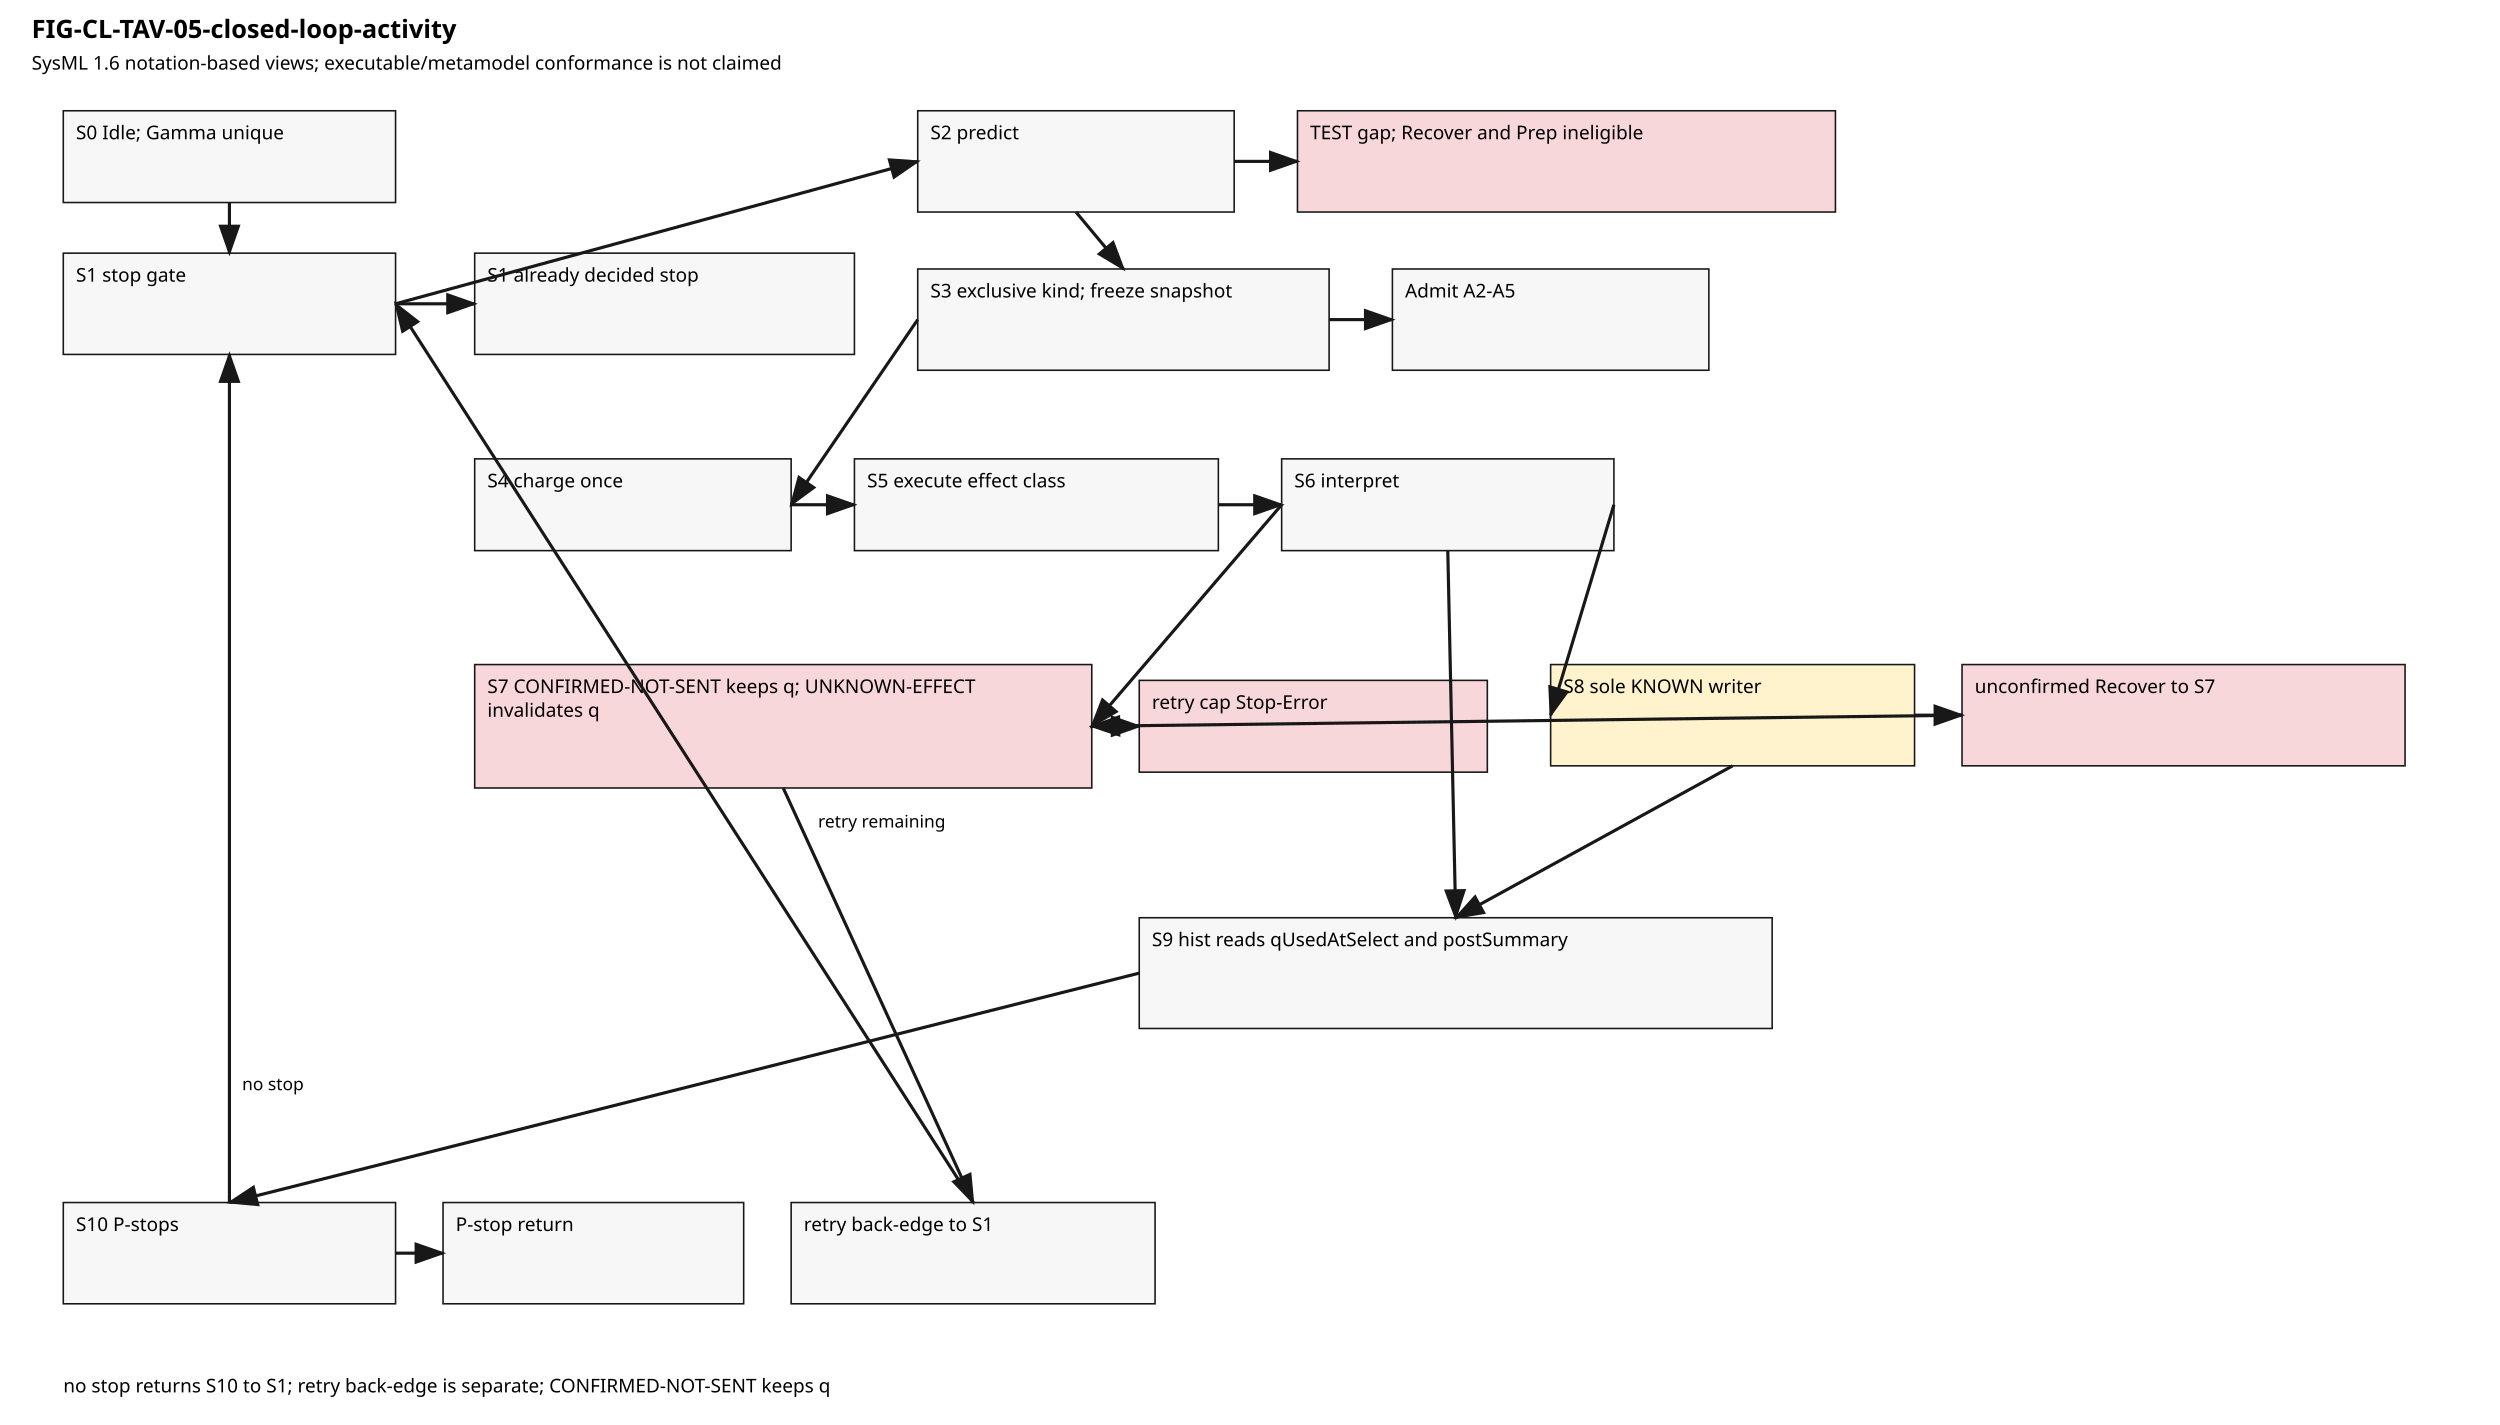
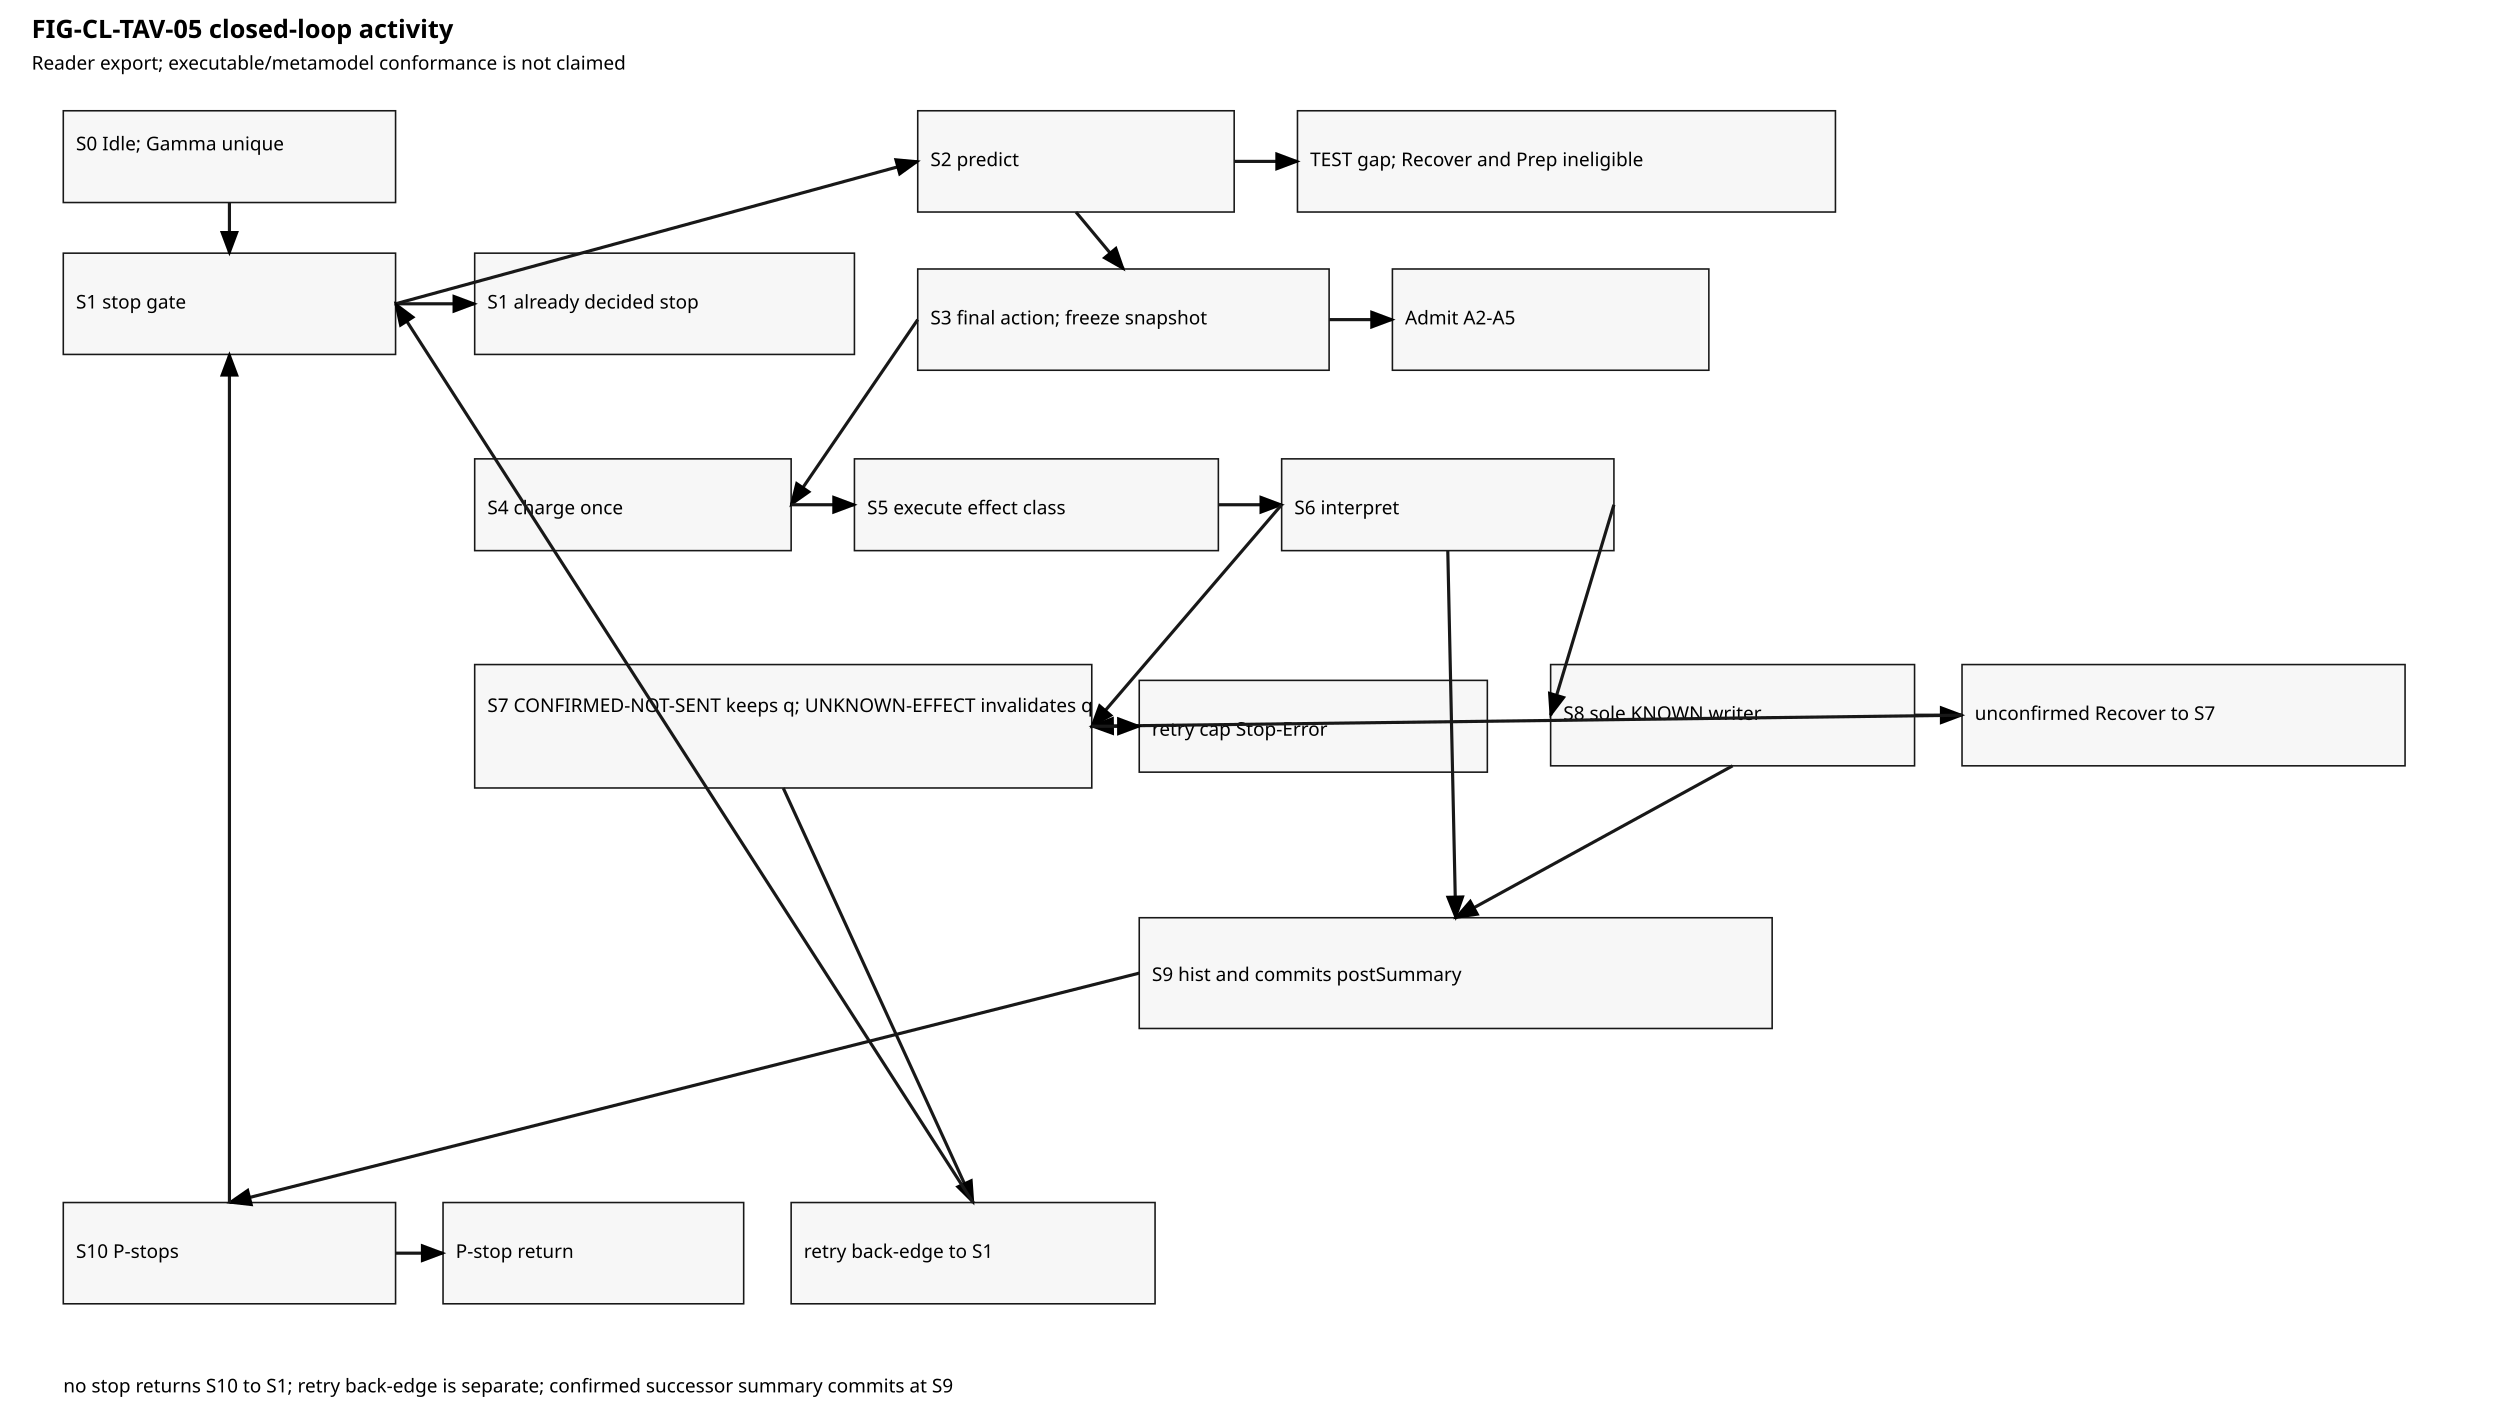
- <svg xmlns="http://www.w3.org/2000/svg" width="1580" height="900" viewBox="0 0 1580 900" style="background:#FFFFFF">
+ <svg xmlns="http://www.w3.org/2000/svg" width="1580" height="900" viewBox="0 0 1580 900">
  <defs>
-     <marker id="arrow" markerWidth="10" markerHeight="7" refX="9" refY="3.5" orient="auto">
-       <path d="M0,0 L10,3.5 L0,7 z" fill="#181818" />
+     <marker id="a" markerWidth="8" markerHeight="6" refX="7" refY="3" orient="auto">
+       <path d="M0,0 L8,3 L0,6z" />
    </marker>
  </defs>
-   <text x="20" y="24" font-size="16" font-family="sans-serif" font-weight="700">FIG-CL-TAV-05-closed-loop-activity</text>
-   <text x="20" y="44" font-size="12" font-family="sans-serif">SysML 1.6 notation-based views; executable/metamodel conformance is not claimed</text>
-   <rect x="40" y="70" width="210" height="58" data-node="S0" fill="#F7F7F7" stroke="#181818" />
-   <text x="48" y="88" font-size="12" font-family="sans-serif">
-     <tspan x="48" dy="0">S0 Idle; Gamma unique</tspan>
-   </text>
-   <rect x="40" y="160" width="210" height="64" data-node="S1" fill="#F7F7F7" stroke="#181818" />
-   <text x="48" y="178" font-size="12" font-family="sans-serif">
-     <tspan x="48" dy="0">S1 stop gate</tspan>
-   </text>
-   <rect x="40" y="760" width="210" height="64" data-node="S10" fill="#F7F7F7" stroke="#181818" />
-   <text x="48" y="778" font-size="12" font-family="sans-serif">
-     <tspan x="48" dy="0">S10 P-stops</tspan>
-   </text>
-   <rect x="280" y="760" width="190" height="64" data-node="StopP" fill="#F7F7F7" stroke="#181818" />
-   <text x="288" y="778" font-size="12" font-family="sans-serif">
-     <tspan x="288" dy="0">P-stop return</tspan>
-   </text>
-   <rect x="500" y="760" width="230" height="64" data-node="LoopS1" fill="#F7F7F7" stroke="#181818" />
-   <text x="508" y="778" font-size="12" font-family="sans-serif">
-     <tspan x="508" dy="0">retry back-edge to S1</tspan>
-   </text>
-   <rect x="300" y="160" width="240" height="64" data-node="StopGate" fill="#F7F7F7" stroke="#181818" />
-   <text x="308" y="178" font-size="12" font-family="sans-serif">
-     <tspan x="308" dy="0">S1 already decided stop</tspan>
-   </text>
-   <rect x="580" y="70" width="200" height="64" data-node="S2" fill="#F7F7F7" stroke="#181818" />
-   <text x="588" y="88" font-size="12" font-family="sans-serif">
-     <tspan x="588" dy="0">S2 predict</tspan>
-   </text>
-   <rect x="820" y="70" width="340" height="64" data-node="PredictionGap" fill="#F8D7DA" stroke="#181818" />
-   <text x="828" y="88" font-size="12" font-family="sans-serif">
-     <tspan x="828" dy="0">TEST gap; Recover and Prep ineligible</tspan>
-   </text>
-   <rect x="580" y="170" width="260" height="64" data-node="S3" fill="#F7F7F7" stroke="#181818" />
-   <text x="588" y="188" font-size="12" font-family="sans-serif">
-     <tspan x="588" dy="0">S3 exclusive kind; freeze snapshot</tspan>
-   </text>
-   <rect x="880" y="170" width="200" height="64" data-node="Admit" fill="#F7F7F7" stroke="#181818" />
-   <text x="888" y="188" font-size="12" font-family="sans-serif">
-     <tspan x="888" dy="0">Admit A2-A5</tspan>
-   </text>
-   <rect x="300" y="290" width="200" height="58" data-node="S4" fill="#F7F7F7" stroke="#181818" />
-   <text x="308" y="308" font-size="12" font-family="sans-serif">
-     <tspan x="308" dy="0">S4 charge once</tspan>
-   </text>
-   <rect x="540" y="290" width="230" height="58" data-node="S5" fill="#F7F7F7" stroke="#181818" />
-   <text x="548" y="308" font-size="12" font-family="sans-serif">
-     <tspan x="548" dy="0">S5 execute effect class</tspan>
-   </text>
-   <rect x="810" y="290" width="210" height="58" data-node="S6" fill="#F7F7F7" stroke="#181818" />
-   <text x="818" y="308" font-size="12" font-family="sans-serif">
-     <tspan x="818" dy="0">S6 interpret</tspan>
-   </text>
-   <rect x="300" y="420" width="390" height="78" data-node="S7" fill="#F8D7DA" stroke="#181818" />
-   <text x="308" y="438" font-size="12" font-family="sans-serif">
-     <tspan x="308" dy="0">S7 CONFIRMED-NOT-SENT keeps q; UNKNOWN-EFFECT</tspan>
-     <tspan x="308" dy="15">invalidates q</tspan>
-   </text>
-   <rect x="720" y="430" width="220" height="58" data-node="StopError" fill="#F8D7DA" stroke="#181818" />
-   <text x="728" y="448" font-size="12" font-family="sans-serif">
-     <tspan x="728" dy="0">retry cap Stop-Error</tspan>
-   </text>
-   <rect x="980" y="420" width="230" height="64" data-node="S8" fill="#FFF3CD" stroke="#181818" />
-   <text x="988" y="438" font-size="12" font-family="sans-serif">
-     <tspan x="988" dy="0">S8 sole KNOWN writer</tspan>
-   </text>
-   <rect x="1240" y="420" width="280" height="64" data-node="Unconfirmed" fill="#F8D7DA" stroke="#181818" />
-   <text x="1248" y="438" font-size="12" font-family="sans-serif">
-     <tspan x="1248" dy="0">unconfirmed Recover to S7</tspan>
-   </text>
-   <rect x="720" y="580" width="400" height="70" data-node="S9" fill="#F7F7F7" stroke="#181818" />
-   <text x="728" y="598" font-size="12" font-family="sans-serif">
-     <tspan x="728" dy="0">S9 hist reads qUsedAtSelect and postSummary</tspan>
-   </text>
-   <line x1="145" y1="128" x2="145" y2="160" data-from="S0" data-to="S1" data-edge="E-S0-S1" stroke="#181818" stroke-width="2" marker-end="url(#arrow)" />
-   <line x1="250" y1="192" x2="580" y2="102" data-from="S1" data-to="S2" data-edge="E-S1-S2" stroke="#181818" stroke-width="2" marker-end="url(#arrow)" />
-   <line x1="250" y1="192" x2="300" y2="192" data-from="S1" data-to="StopGate" data-edge="E-S1-STOP" stroke="#181818" stroke-width="2" marker-end="url(#arrow)" />
-   <line x1="680" y1="134" x2="710" y2="170" data-from="S2" data-to="S3" data-edge="E-S2-S3" stroke="#181818" stroke-width="2" marker-end="url(#arrow)" />
-   <line x1="780" y1="102" x2="820" y2="102" data-from="S2" data-to="PredictionGap" data-edge="E-S2-GAP" stroke="#181818" stroke-width="2" marker-end="url(#arrow)" />
-   <line x1="840" y1="202" x2="880" y2="202" data-from="S3" data-to="Admit" data-edge="E-S3-ADMIT" stroke="#181818" stroke-width="2" marker-end="url(#arrow)" />
-   <line x1="580" y1="202" x2="500" y2="319" data-from="S3" data-to="S4" data-edge="E-S3-S4" stroke="#181818" stroke-width="2" marker-end="url(#arrow)" />
-   <line x1="500" y1="319" x2="540" y2="319" data-from="S4" data-to="S5" data-edge="E-S4-S5" stroke="#181818" stroke-width="2" marker-end="url(#arrow)" />
-   <line x1="770" y1="319" x2="810" y2="319" data-from="S5" data-to="S6" data-edge="E-S5-S6" stroke="#181818" stroke-width="2" marker-end="url(#arrow)" />
-   <line x1="810" y1="319" x2="690" y2="459" data-from="S6" data-to="S7" data-edge="E-S6-S7" stroke="#181818" stroke-width="2" marker-end="url(#arrow)" />
-   <line x1="1020" y1="319" x2="980" y2="452" data-from="S6" data-to="S8" data-edge="E-S6-S8" stroke="#181818" stroke-width="2" marker-end="url(#arrow)" />
-   <line x1="1210" y1="452" x2="1240" y2="452" data-from="S8" data-to="Unconfirmed" data-edge="E-S8-UNCONFIRMED" stroke="#181818" stroke-width="2" marker-end="url(#arrow)" />
-   <line x1="1240" y1="452" x2="690" y2="459" data-from="Unconfirmed" data-to="S7" data-edge="E-UNCONFIRMED-S7" stroke="#181818" stroke-width="2" marker-end="url(#arrow)" />
-   <line x1="690" y1="459" x2="720" y2="459" data-from="S7" data-to="StopError" data-edge="E-S7-STOP" stroke="#181818" stroke-width="2" marker-end="url(#arrow)" />
-   <line x1="495" y1="498" x2="615" y2="760" data-from="S7" data-to="LoopS1" data-edge="E-S7-LOOP" stroke="#181818" stroke-width="2" marker-end="url(#arrow)" />
-   <text x="517" y="523" font-size="11" font-family="sans-serif">retry remaining</text>
-   <line x1="615" y1="760" x2="250" y2="192" data-from="LoopS1" data-to="S1" data-edge="E-S7-S1" stroke="#181818" stroke-width="2" marker-end="url(#arrow)" />
-   <line x1="1095" y1="484" x2="920" y2="580" data-from="S8" data-to="S9" data-edge="E-S8-S9" stroke="#181818" stroke-width="2" marker-end="url(#arrow)" />
-   <line x1="915" y1="348" x2="920" y2="580" data-from="S6" data-to="S9" data-edge="E-S6-S9" stroke="#181818" stroke-width="2" marker-end="url(#arrow)" />
-   <line x1="720" y1="615" x2="145" y2="760" data-from="S9" data-to="S10" data-edge="E-S9-S10" stroke="#181818" stroke-width="2" marker-end="url(#arrow)" />
-   <line x1="250" y1="792" x2="280" y2="792" data-from="S10" data-to="StopP" data-edge="E-S10-STOP" stroke="#181818" stroke-width="2" marker-end="url(#arrow)" />
-   <line x1="145" y1="760" x2="145" y2="224" data-from="S10" data-to="S1" data-edge="E-S10-S1" stroke="#181818" stroke-width="2" marker-end="url(#arrow)" />
-   <text x="153" y="689" font-size="11" font-family="sans-serif">no stop</text>
-   <text x="40" y="880" font-size="12" font-family="sans-serif">no stop returns S10 to S1; retry back-edge is separate; CONFIRMED-NOT-SENT keeps q</text>
+   <style>rect{fill:#f7f7f7;stroke:#181818}text{font:12px sans-serif}line{stroke:#181818;stroke-width:2;marker-end:url(#a)}</style>
+   <text x="20" y="24" style="font-weight:bold;font-size:16px">FIG-CL-TAV-05 closed-loop activity</text>
+   <text x="20" y="44">Reader export; executable/metamodel conformance is not claimed</text>
+   <g id="nodes">
+     <rect data-node="S0" x="40" y="70" width="210" height="58" />
+     <text x="48" y="95">S0 Idle; Gamma unique</text>
+     <rect data-node="S1" x="40" y="160" width="210" height="64" />
+     <text x="48" y="195">S1 stop gate</text>
+     <rect data-node="S10" x="40" y="760" width="210" height="64" />
+     <text x="48" y="795">S10 P-stops</text>
+     <rect data-node="StopP" x="280" y="760" width="190" height="64" />
+     <text x="288" y="795">P-stop return</text>
+     <rect data-node="LoopS1" x="500" y="760" width="230" height="64" />
+     <text x="508" y="795">retry back-edge to S1</text>
+     <rect data-node="StopGate" x="300" y="160" width="240" height="64" />
+     <text x="308" y="195">S1 already decided stop</text>
+     <rect data-node="S2" x="580" y="70" width="200" height="64" />
+     <text x="588" y="105">S2 predict</text>
+     <rect data-node="PredictionGap" x="820" y="70" width="340" height="64" />
+     <text x="828" y="105">TEST gap; Recover and Prep ineligible</text>
+     <rect data-node="S3" x="580" y="170" width="260" height="64" />
+     <text x="588" y="205">S3 final action; freeze snapshot</text>
+     <rect data-node="Admit" x="880" y="170" width="200" height="64" />
+     <text x="888" y="205">Admit A2-A5</text>
+     <rect data-node="S4" x="300" y="290" width="200" height="58" />
+     <text x="308" y="325">S4 charge once</text>
+     <rect data-node="S5" x="540" y="290" width="230" height="58" />
+     <text x="548" y="325">S5 execute effect class</text>
+     <rect data-node="S6" x="810" y="290" width="210" height="58" />
+     <text x="818" y="325">S6 interpret</text>
+     <rect data-node="S7" x="300" y="420" width="390" height="78" />
+     <text x="308" y="450">S7 CONFIRMED-NOT-SENT keeps q; UNKNOWN-EFFECT invalidates q</text>
+     <rect data-node="StopError" x="720" y="430" width="220" height="58" />
+     <text x="728" y="465">retry cap Stop-Error</text>
+     <rect data-node="S8" x="980" y="420" width="230" height="64" />
+     <text x="988" y="455">S8 sole KNOWN writer</text>
+     <rect data-node="Unconfirmed" x="1240" y="420" width="280" height="64" />
+     <text x="1248" y="455">unconfirmed Recover to S7</text>
+     <rect data-node="S9" x="720" y="580" width="400" height="70" />
+     <text x="728" y="620">S9 hist and commits postSummary</text>
+   </g>
+   <g id="edges">
+     <line data-edge="E-S0-S1" data-from="S0" data-to="S1" x1="145" y1="128" x2="145" y2="160" />
+     <line data-edge="E-S1-S2" data-from="S1" data-to="S2" x1="250" y1="192" x2="580" y2="102" />
+     <line data-edge="E-S1-STOP" data-from="S1" data-to="StopGate" x1="250" y1="192" x2="300" y2="192" />
+     <line data-edge="E-S2-S3" data-from="S2" data-to="S3" x1="680" y1="134" x2="710" y2="170" />
+     <line data-edge="E-S2-GAP" data-from="S2" data-to="PredictionGap" x1="780" y1="102" x2="820" y2="102" />
+     <line data-edge="E-S3-ADMIT" data-from="S3" data-to="Admit" x1="840" y1="202" x2="880" y2="202" />
+     <line data-edge="E-S3-S4" data-from="S3" data-to="S4" x1="580" y1="202" x2="500" y2="319" />
+     <line data-edge="E-S4-S5" data-from="S4" data-to="S5" x1="500" y1="319" x2="540" y2="319" />
+     <line data-edge="E-S5-S6" data-from="S5" data-to="S6" x1="770" y1="319" x2="810" y2="319" />
+     <line data-edge="E-S6-S7" data-from="S6" data-to="S7" x1="810" y1="319" x2="690" y2="459" />
+     <line data-edge="E-S6-S8" data-from="S6" data-to="S8" x1="1020" y1="319" x2="980" y2="452" />
+     <line data-edge="E-S8-UNCONFIRMED" data-from="S8" data-to="Unconfirmed" x1="1210" y1="452" x2="1240" y2="452" />
+     <line data-edge="E-UNCONFIRMED-S7" data-from="Unconfirmed" data-to="S7" x1="1240" y1="452" x2="690" y2="459" />
+     <line data-edge="E-S7-STOP" data-from="S7" data-to="StopError" x1="690" y1="459" x2="720" y2="459" />
+     <line data-edge="E-S7-LOOP" data-from="S7" data-to="LoopS1" x1="495" y1="498" x2="615" y2="760" />
+     <line data-edge="E-S7-S1" data-from="LoopS1" data-to="S1" x1="615" y1="760" x2="250" y2="192" />
+     <line data-edge="E-S8-S9" data-from="S8" data-to="S9" x1="1095" y1="484" x2="920" y2="580" />
+     <line data-edge="E-S6-S9" data-from="S6" data-to="S9" x1="915" y1="348" x2="920" y2="580" />
+     <line data-edge="E-S9-S10" data-from="S9" data-to="S10" x1="720" y1="615" x2="145" y2="760" />
+     <line data-edge="E-S10-STOP" data-from="S10" data-to="StopP" x1="250" y1="792" x2="280" y2="792" />
+     <line data-edge="E-S10-S1" data-from="S10" data-to="S1" x1="145" y1="760" x2="145" y2="224" />
+   </g>
+   <text x="40" y="880">no stop returns S10 to S1; retry back-edge is separate; confirmed successor summary commits at S9</text>
</svg>
